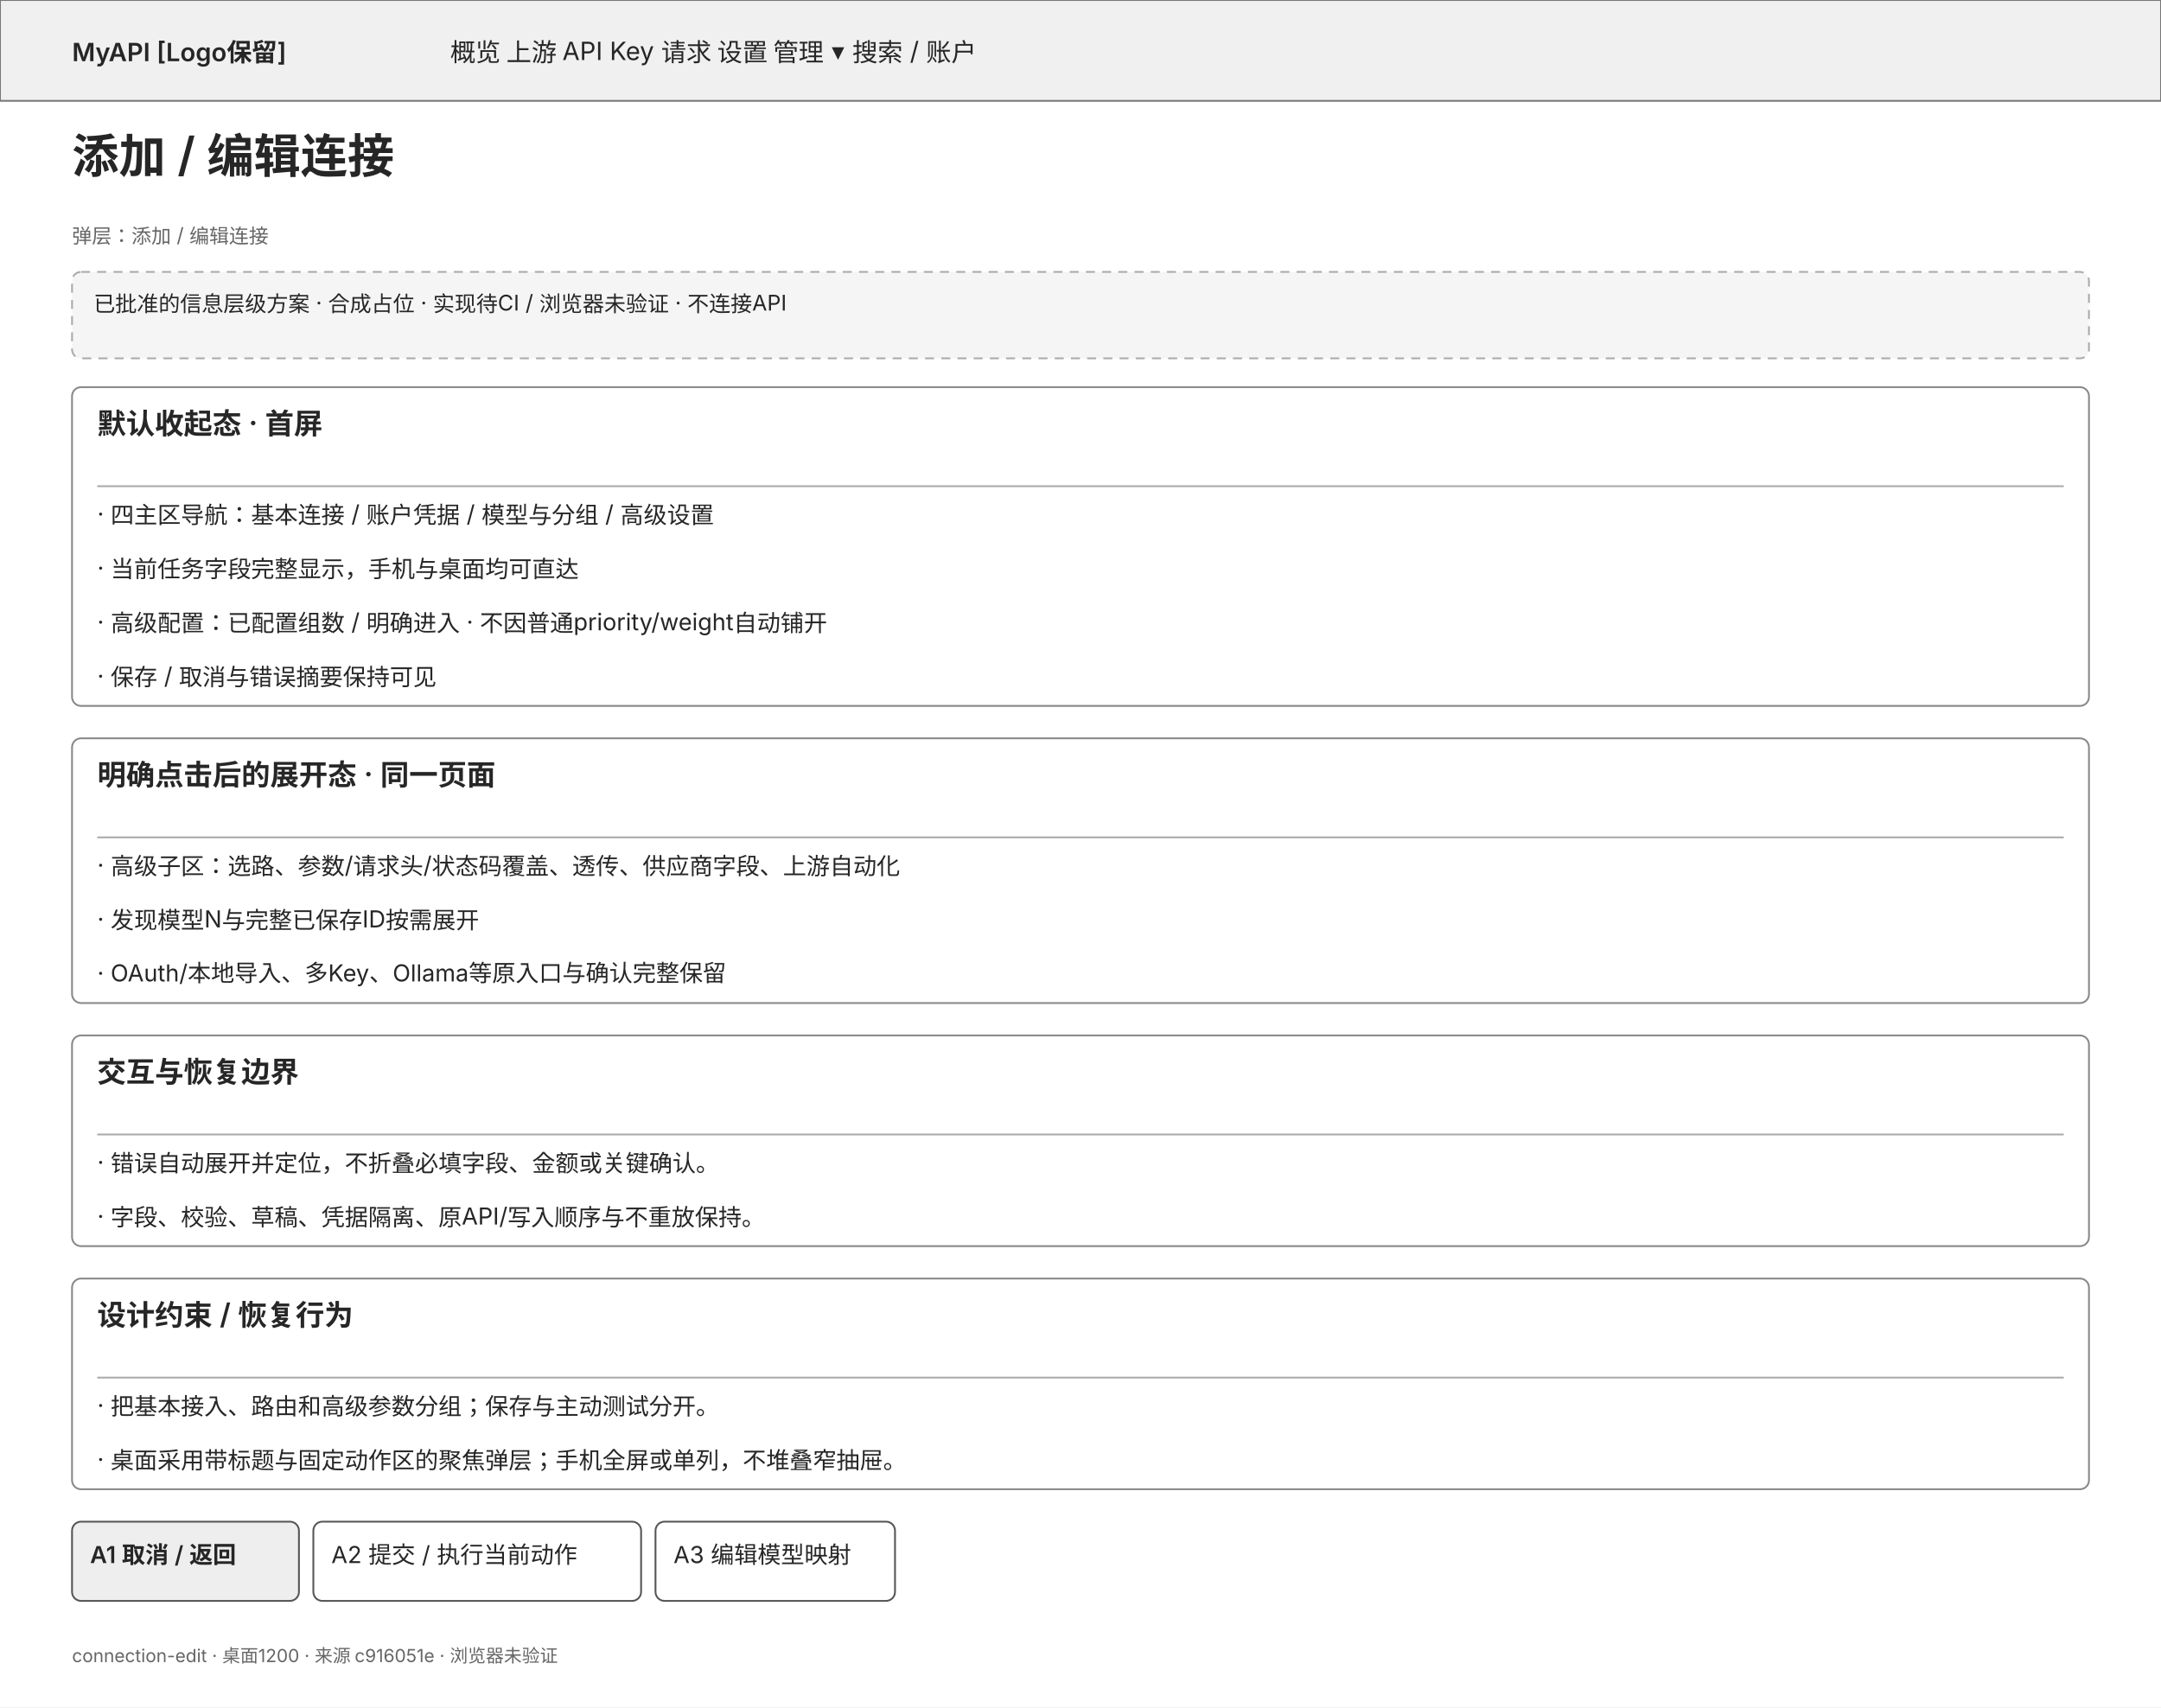
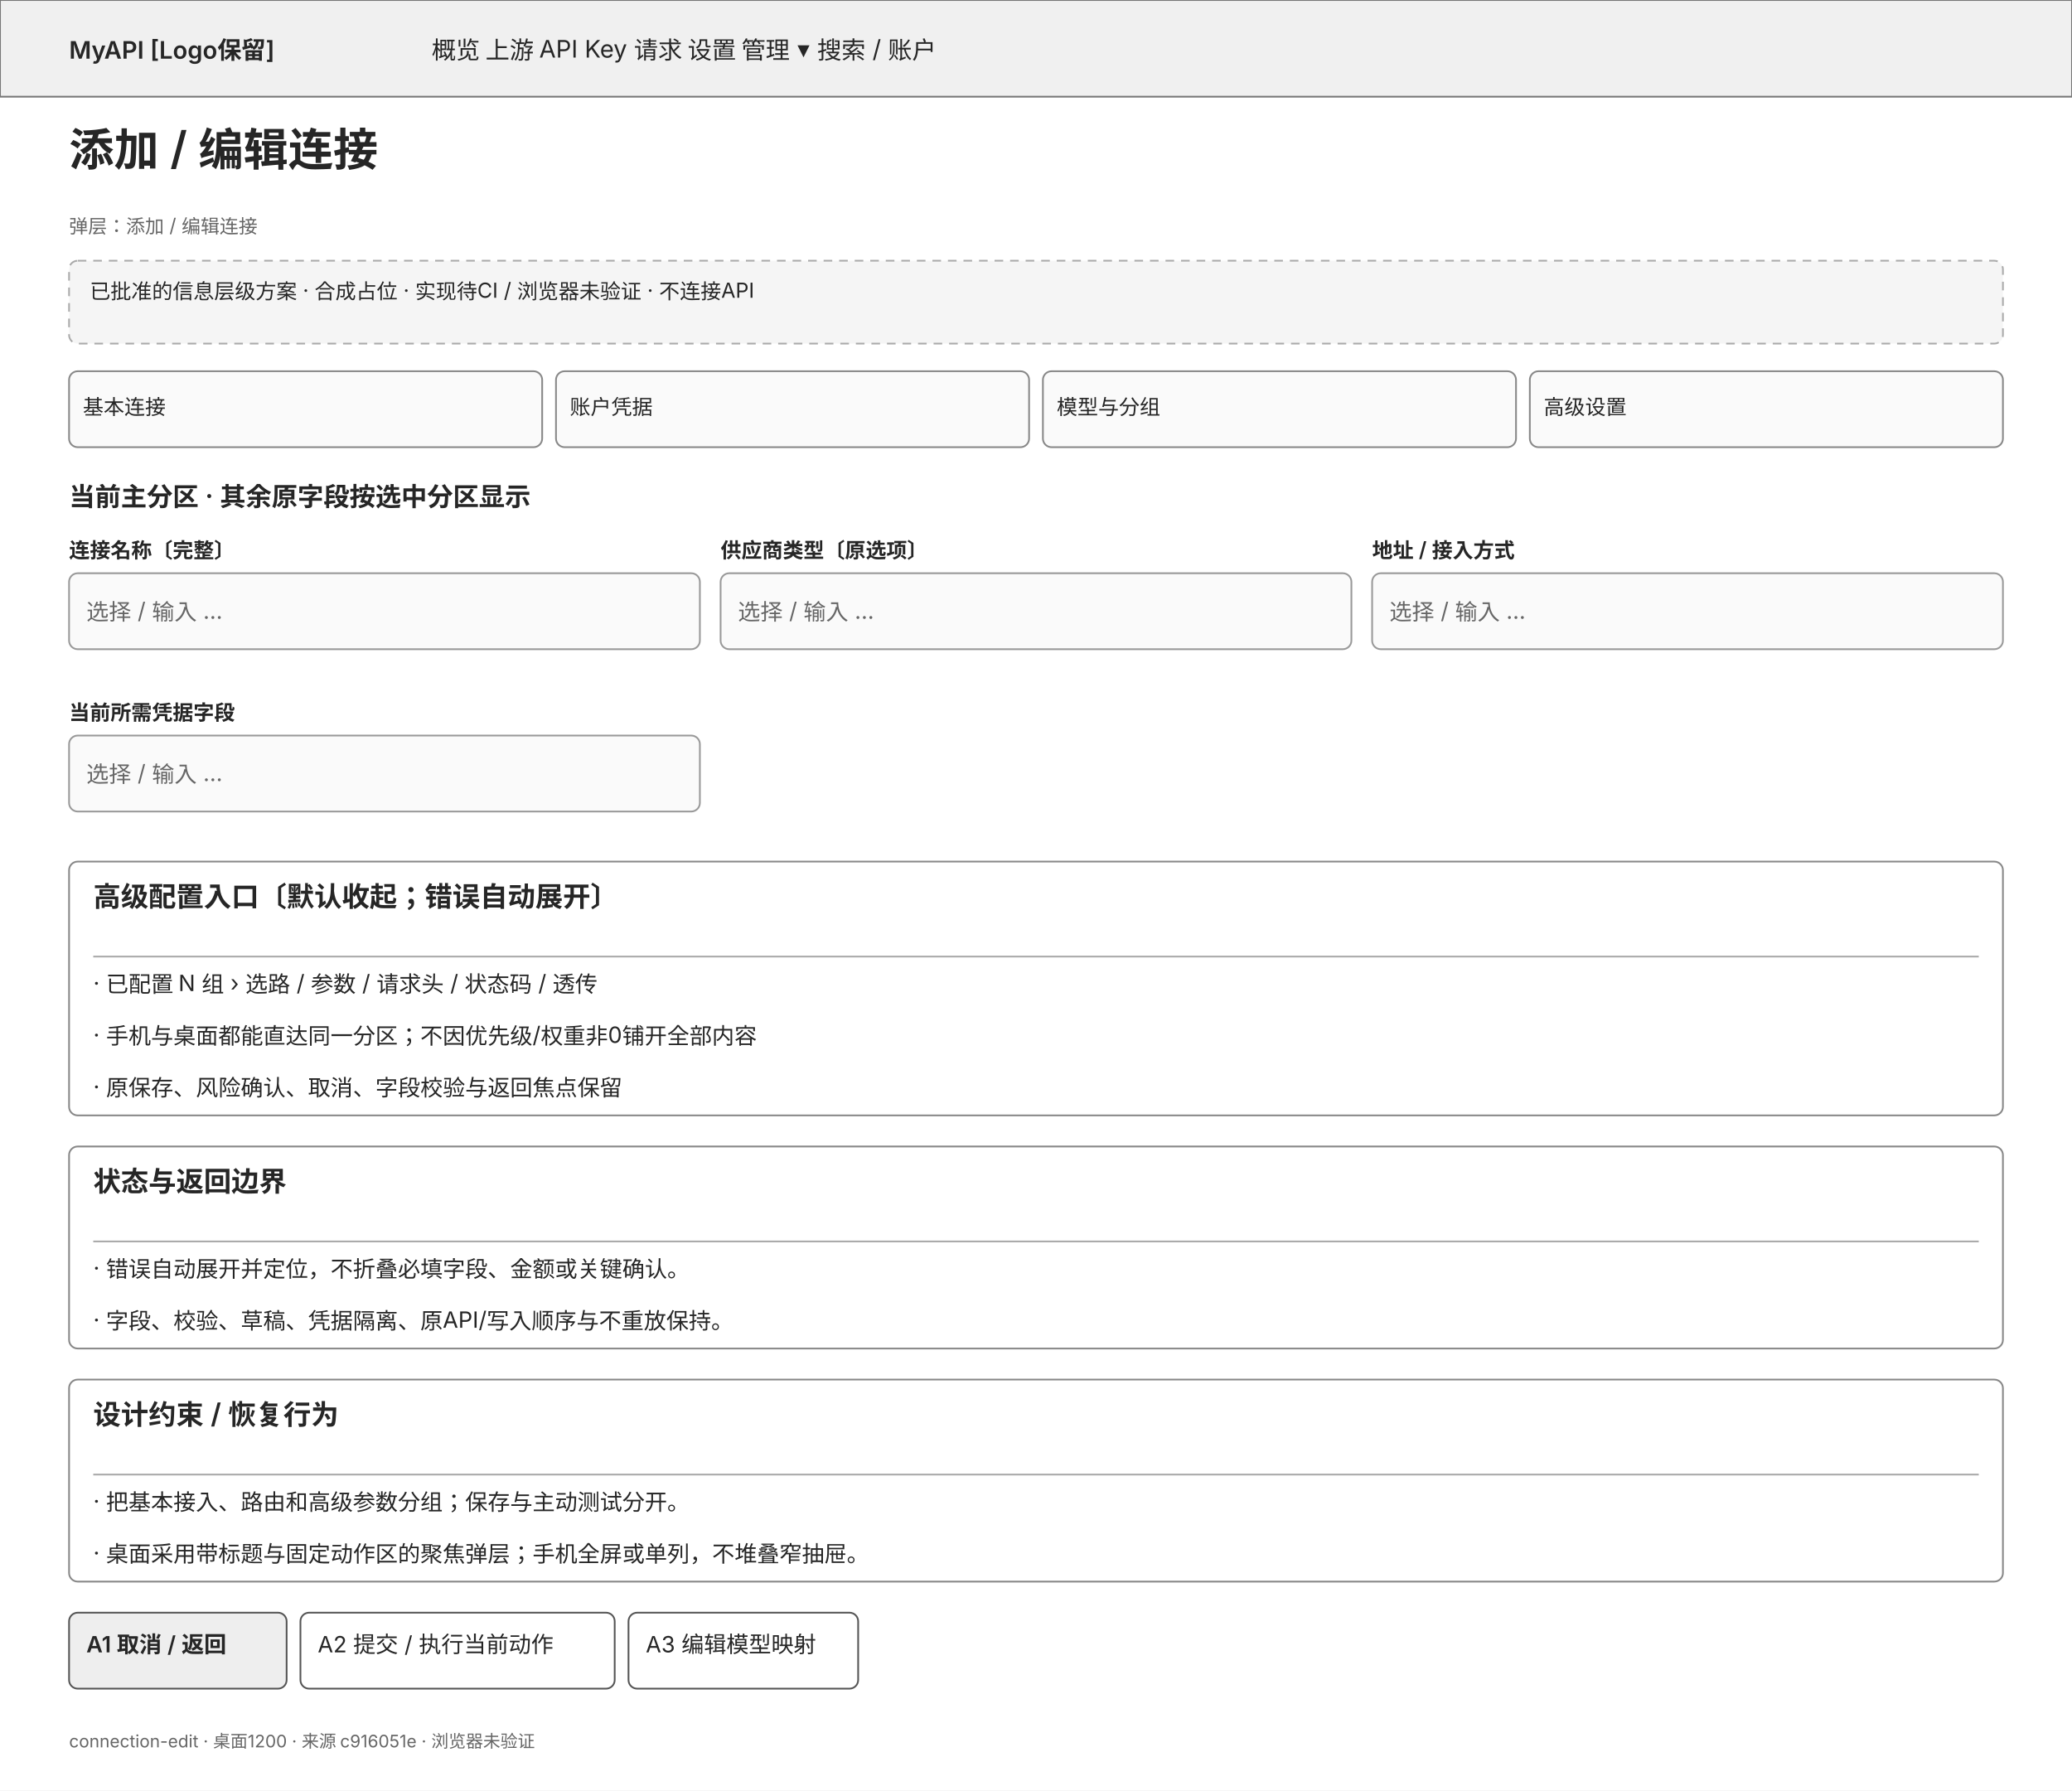
- <svg xmlns="http://www.w3.org/2000/svg" width="1200" height="948" viewBox="0 0 1200 948" role="img" aria-labelledby="title desc">
+ <svg xmlns="http://www.w3.org/2000/svg" width="1200" height="1037" viewBox="0 0 1200 1037" role="img" aria-labelledby="title desc">
  <rect width="100%" height="100%" fill="#ffffff" />
  <g font-family="system-ui, -apple-system, BlinkMacSystemFont, sans-serif">
    <rect x="0" y="0" width="1200" height="56" rx="0" fill="#f0f0f0" stroke="#777777" />
    <text x="40" y="34" font-size="14" font-weight="600" fill="#262626">MyAPI  [Logo保留]</text>
    <text x="250" y="34" font-size="14" font-weight="normal" fill="#262626">概览    上游    API Key    请求    设置    管理 ▾       搜索 / 账户</text>
    <text x="40" y="96" font-size="26" font-weight="600" fill="#262626">添加 / 编辑连接</text>
    <text x="40" y="135" font-size="11" font-weight="normal" fill="#666666">弹层：添加 / 编辑连接</text>
    <rect x="40" y="151" width="1120" height="48" rx="5" fill="#f5f5f5" stroke="#aaaaaa" stroke-dasharray="5 4" />
    <text x="52" y="173" font-size="12" font-weight="normal" fill="#262626">已批准的信息层级方案 · 合成占位 · 实现待CI / 浏览器未验证 · 不连接API</text>
-     <rect x="40" y="215" width="1120" height="177" rx="5" fill="#ffffff" stroke="#888888" />
-     <text x="54" y="241" font-size="16" font-weight="600" fill="#262626">默认收起态 · 首屏</text>
-     <line x1="54" y1="270" x2="1146" y2="270" stroke="#aaaaaa" />
-     <text x="54" y="290" font-size="13" font-weight="normal" fill="#262626">· 四主区导航：基本连接 / 账户凭据 / 模型与分组 / 高级设置</text>
-     <text x="54" y="320" font-size="13" font-weight="normal" fill="#262626">· 当前任务字段完整显示，手机与桌面均可直达</text>
-     <text x="54" y="350" font-size="13" font-weight="normal" fill="#262626">· 高级配置：已配置组数 / 明确进入 · 不因普通priority/weight自动铺开</text>
-     <text x="54" y="380" font-size="13" font-weight="normal" fill="#262626">· 保存 / 取消与错误摘要保持可见</text>
-     <rect x="40" y="410" width="1120" height="147" rx="5" fill="#ffffff" stroke="#888888" />
-     <text x="54" y="436" font-size="16" font-weight="600" fill="#262626">明确点击后的展开态 · 同一页面</text>
-     <line x1="54" y1="465" x2="1146" y2="465" stroke="#aaaaaa" />
-     <text x="54" y="485" font-size="13" font-weight="normal" fill="#262626">· 高级子区：选路、参数/请求头/状态码覆盖、透传、供应商字段、上游自动化</text>
-     <text x="54" y="515" font-size="13" font-weight="normal" fill="#262626">· 发现模型N与完整已保存ID按需展开</text>
-     <text x="54" y="545" font-size="13" font-weight="normal" fill="#262626">· OAuth/本地导入、多Key、Ollama等原入口与确认完整保留</text>
-     <rect x="40" y="575" width="1120" height="117" rx="5" fill="#ffffff" stroke="#888888" />
-     <text x="54" y="601" font-size="16" font-weight="600" fill="#262626">交互与恢复边界</text>
-     <line x1="54" y1="630" x2="1146" y2="630" stroke="#aaaaaa" />
-     <text x="54" y="650" font-size="13" font-weight="normal" fill="#262626">· 错误自动展开并定位，不折叠必填字段、金额或关键确认。</text>
-     <text x="54" y="680" font-size="13" font-weight="normal" fill="#262626">· 字段、校验、草稿、凭据隔离、原API/写入顺序与不重放保持。</text>
-     <rect x="40" y="710" width="1120" height="117" rx="5" fill="#ffffff" stroke="#888888" />
-     <text x="54" y="736" font-size="16" font-weight="600" fill="#262626">设计约束 / 恢复行为</text>
-     <line x1="54" y1="765" x2="1146" y2="765" stroke="#aaaaaa" />
-     <text x="54" y="785" font-size="13" font-weight="normal" fill="#262626">· 把基本接入、路由和高级参数分组；保存与主动测试分开。</text>
-     <text x="54" y="815" font-size="13" font-weight="normal" fill="#262626">· 桌面采用带标题与固定动作区的聚焦弹层；手机全屏或单列，不堆叠窄抽屉。</text>
-     <rect x="40" y="845" width="126" height="44" rx="5" fill="#eeeeee" stroke="#555555" />
-     <text x="50" y="868" font-size="13" font-weight="600" fill="#262626">A1 取消 / 返回</text>
-     <rect x="174" y="845" width="182" height="44" rx="5" fill="#ffffff" stroke="#555555" />
-     <text x="184" y="868" font-size="13" font-weight="normal" fill="#262626">A2 提交 / 执行当前动作</text>
-     <rect x="364" y="845" width="133" height="44" rx="5" fill="#ffffff" stroke="#555555" />
-     <text x="374" y="868" font-size="13" font-weight="normal" fill="#262626">A3 编辑模型映射</text>
-     <text x="40" y="923" font-size="10" font-weight="normal" fill="#666666">connection-edit · 桌面1200 · 来源 c916051e · 浏览器未验证</text>
+     <rect x="40.0" y="215" width="274.0" height="44" rx="5" fill="#fafafa" stroke="#888888" />
+     <text x="48.0" y="240" font-size="12" font-weight="normal" fill="#262626">基本连接</text>
+     <rect x="322.0" y="215" width="274.0" height="44" rx="5" fill="#fafafa" stroke="#888888" />
+     <text x="330.0" y="240" font-size="12" font-weight="normal" fill="#262626">账户凭据</text>
+     <rect x="604.0" y="215" width="274.0" height="44" rx="5" fill="#fafafa" stroke="#888888" />
+     <text x="612.0" y="240" font-size="12" font-weight="normal" fill="#262626">模型与分组</text>
+     <rect x="886.0" y="215" width="274.0" height="44" rx="5" fill="#fafafa" stroke="#888888" />
+     <text x="894.0" y="240" font-size="12" font-weight="normal" fill="#262626">高级设置</text>
+     <text x="40" y="293" font-size="15" font-weight="600" fill="#262626">当前主分区 · 其余原字段按选中分区显示</text>
+     <text x="40.0" y="323" font-size="12" font-weight="600" fill="#262626">连接名称〔完整〕</text>
+     <rect x="40.0" y="332" width="365.333" height="44" rx="5" fill="#fafafa" stroke="#999999" />
+     <text x="50.0" y="359" font-size="13" font-weight="normal" fill="#666666">选择 / 输入 …</text>
+     <text x="417.333" y="323" font-size="12" font-weight="600" fill="#262626">供应商类型〔原选项〕</text>
+     <rect x="417.333" y="332" width="365.333" height="44" rx="5" fill="#fafafa" stroke="#999999" />
+     <text x="427.333" y="359" font-size="13" font-weight="normal" fill="#666666">选择 / 输入 …</text>
+     <text x="794.667" y="323" font-size="12" font-weight="600" fill="#262626">地址 / 接入方式</text>
+     <rect x="794.667" y="332" width="365.333" height="44" rx="5" fill="#fafafa" stroke="#999999" />
+     <text x="804.667" y="359" font-size="13" font-weight="normal" fill="#666666">选择 / 输入 …</text>
+     <text x="40.0" y="417" font-size="12" font-weight="600" fill="#262626">当前所需凭据字段</text>
+     <rect x="40.0" y="426" width="365.333" height="44" rx="5" fill="#fafafa" stroke="#999999" />
+     <text x="50.0" y="453" font-size="13" font-weight="normal" fill="#666666">选择 / 输入 …</text>
+     <rect x="40" y="499" width="1120" height="147" rx="5" fill="#ffffff" stroke="#888888" />
+     <text x="54" y="525" font-size="16" font-weight="600" fill="#262626">高级配置入口〔默认收起；错误自动展开〕</text>
+     <line x1="54" y1="554" x2="1146" y2="554" stroke="#aaaaaa" />
+     <text x="54" y="574" font-size="13" font-weight="normal" fill="#262626">· 已配置 N 组  ›  选路 / 参数 / 请求头 / 状态码 / 透传</text>
+     <text x="54" y="604" font-size="13" font-weight="normal" fill="#262626">· 手机与桌面都能直达同一分区；不因优先级/权重非0铺开全部内容</text>
+     <text x="54" y="634" font-size="13" font-weight="normal" fill="#262626">· 原保存、风险确认、取消、字段校验与返回焦点保留</text>
+     <rect x="40" y="664" width="1120" height="117" rx="5" fill="#ffffff" stroke="#888888" />
+     <text x="54" y="690" font-size="16" font-weight="600" fill="#262626">状态与返回边界</text>
+     <line x1="54" y1="719" x2="1146" y2="719" stroke="#aaaaaa" />
+     <text x="54" y="739" font-size="13" font-weight="normal" fill="#262626">· 错误自动展开并定位，不折叠必填字段、金额或关键确认。</text>
+     <text x="54" y="769" font-size="13" font-weight="normal" fill="#262626">· 字段、校验、草稿、凭据隔离、原API/写入顺序与不重放保持。</text>
+     <rect x="40" y="799" width="1120" height="117" rx="5" fill="#ffffff" stroke="#888888" />
+     <text x="54" y="825" font-size="16" font-weight="600" fill="#262626">设计约束 / 恢复行为</text>
+     <line x1="54" y1="854" x2="1146" y2="854" stroke="#aaaaaa" />
+     <text x="54" y="874" font-size="13" font-weight="normal" fill="#262626">· 把基本接入、路由和高级参数分组；保存与主动测试分开。</text>
+     <text x="54" y="904" font-size="13" font-weight="normal" fill="#262626">· 桌面采用带标题与固定动作区的聚焦弹层；手机全屏或单列，不堆叠窄抽屉。</text>
+     <rect x="40" y="934" width="126" height="44" rx="5" fill="#eeeeee" stroke="#555555" />
+     <text x="50" y="957" font-size="13" font-weight="600" fill="#262626">A1 取消 / 返回</text>
+     <rect x="174" y="934" width="182" height="44" rx="5" fill="#ffffff" stroke="#555555" />
+     <text x="184" y="957" font-size="13" font-weight="normal" fill="#262626">A2 提交 / 执行当前动作</text>
+     <rect x="364" y="934" width="133" height="44" rx="5" fill="#ffffff" stroke="#555555" />
+     <text x="374" y="957" font-size="13" font-weight="normal" fill="#262626">A3 编辑模型映射</text>
+     <text x="40" y="1012" font-size="10" font-weight="normal" fill="#666666">connection-edit · 桌面1200 · 来源 c916051e · 浏览器未验证</text>
  </g>
</svg>
